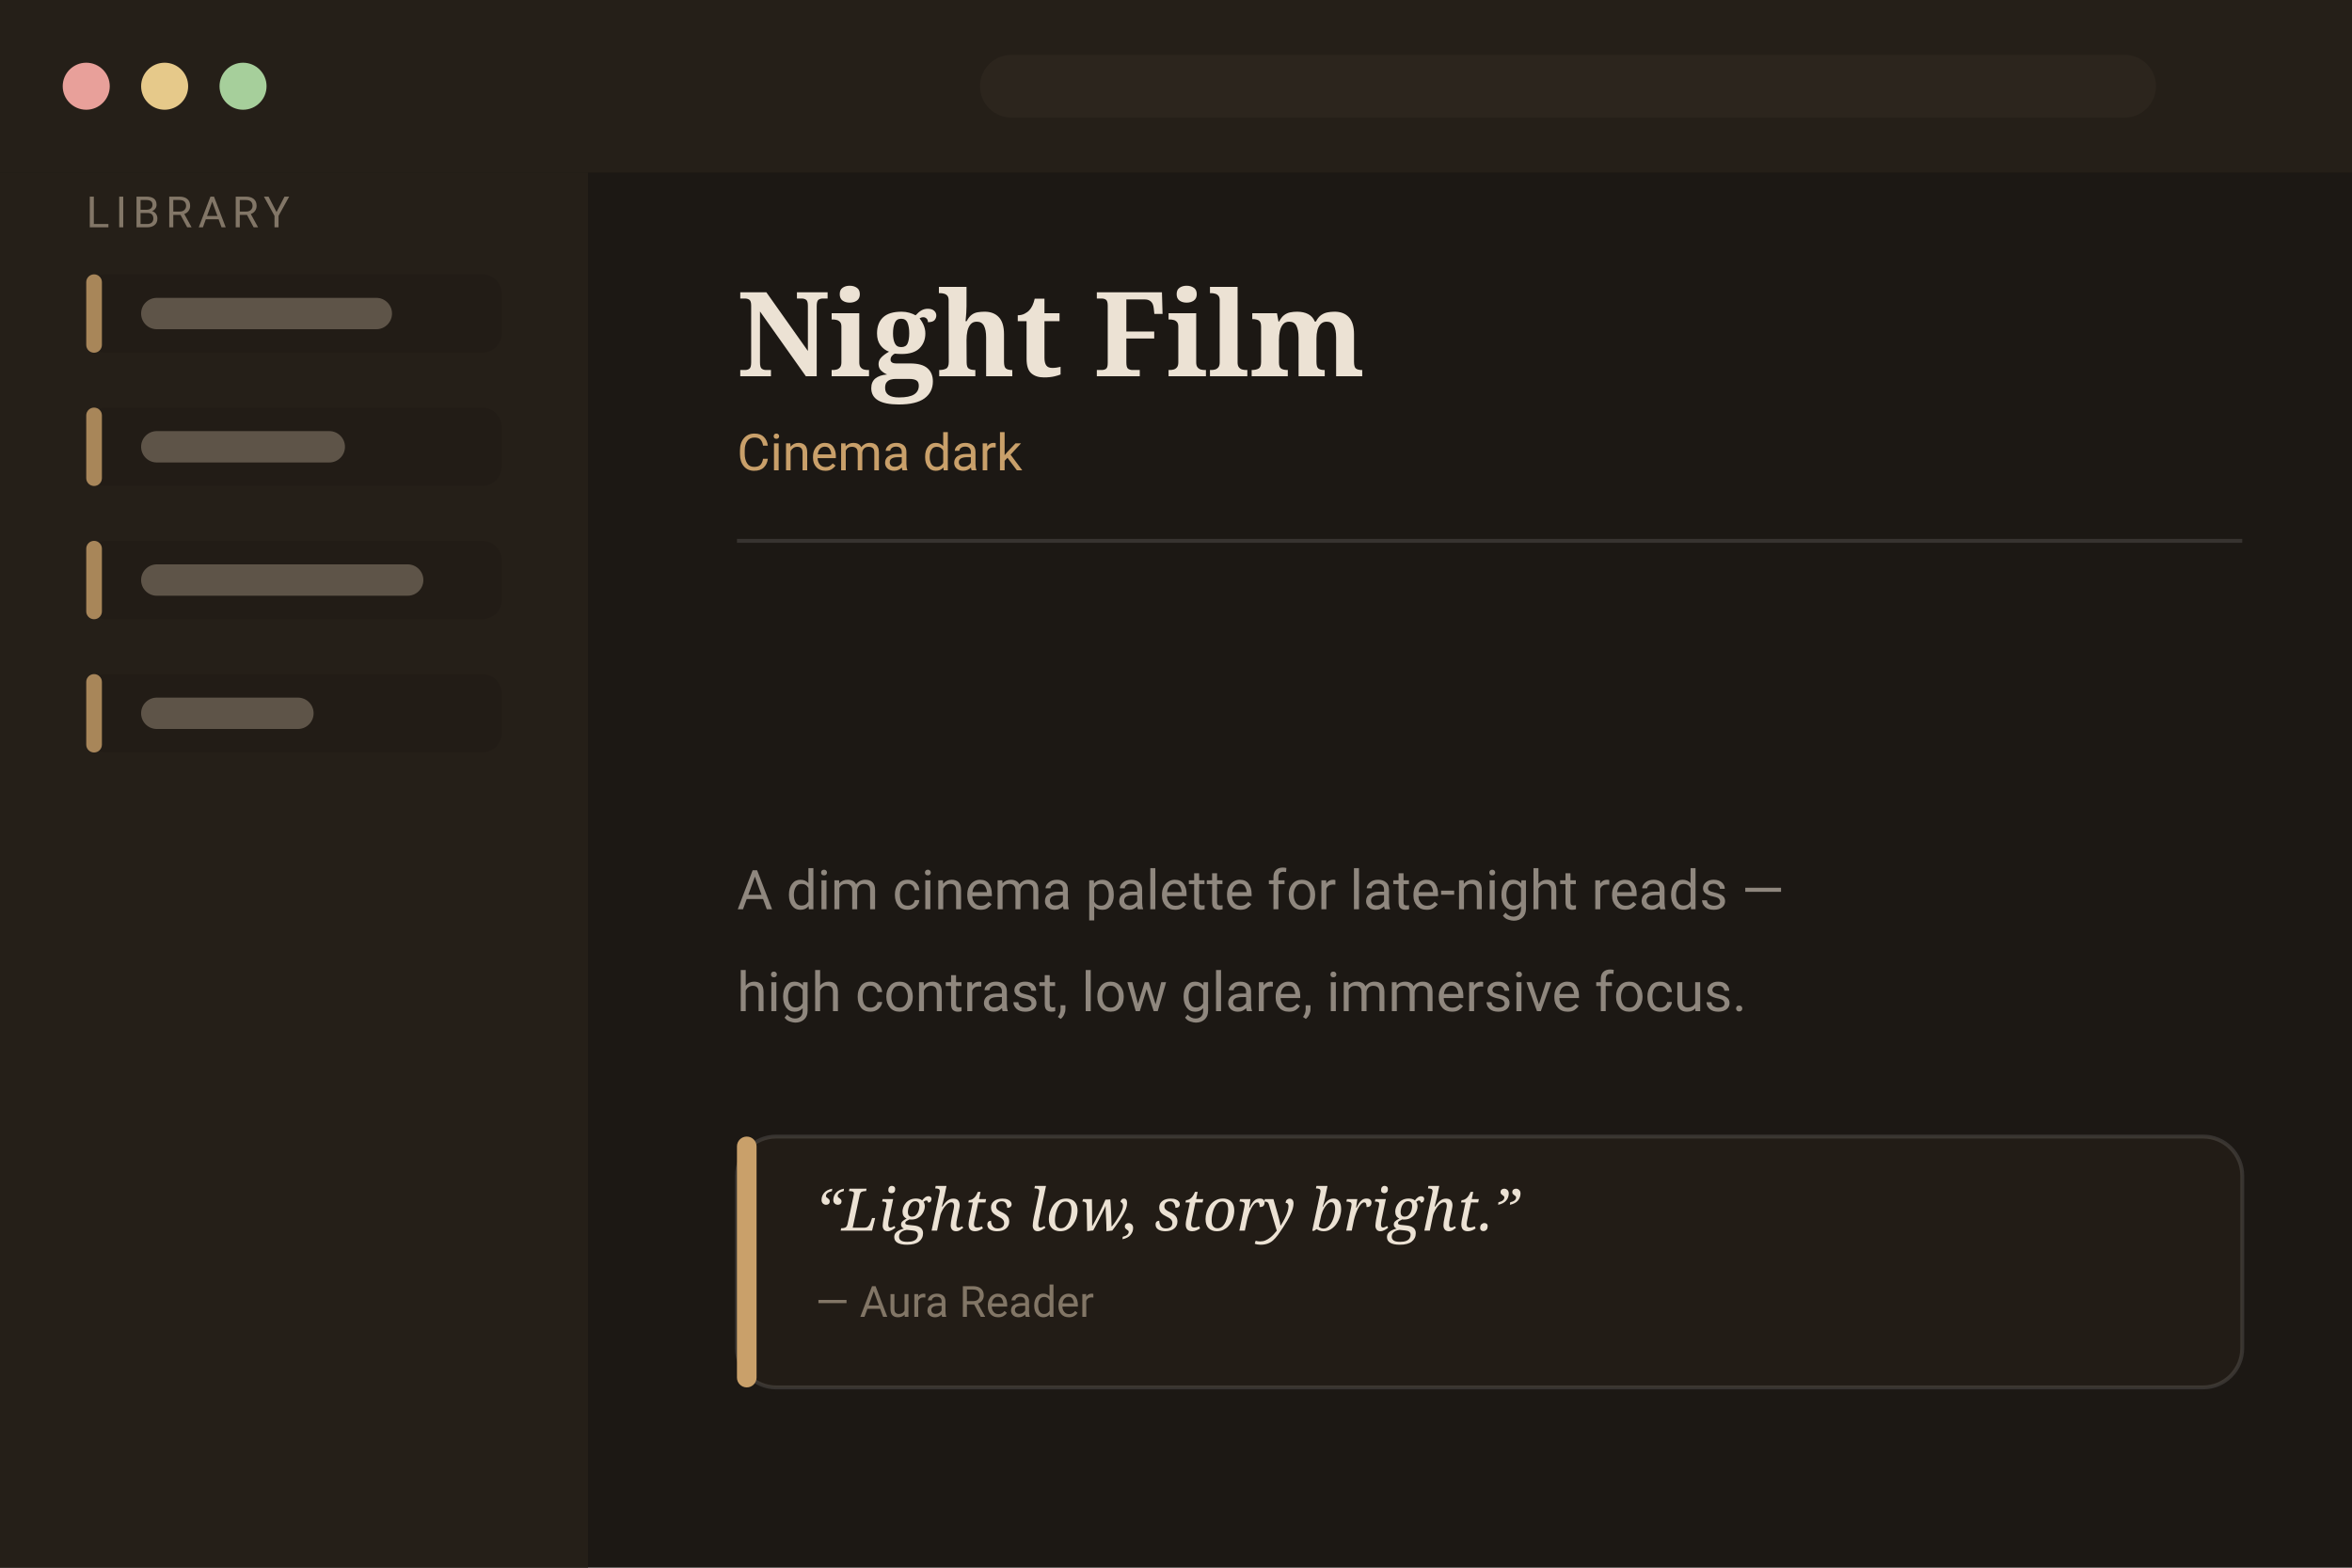
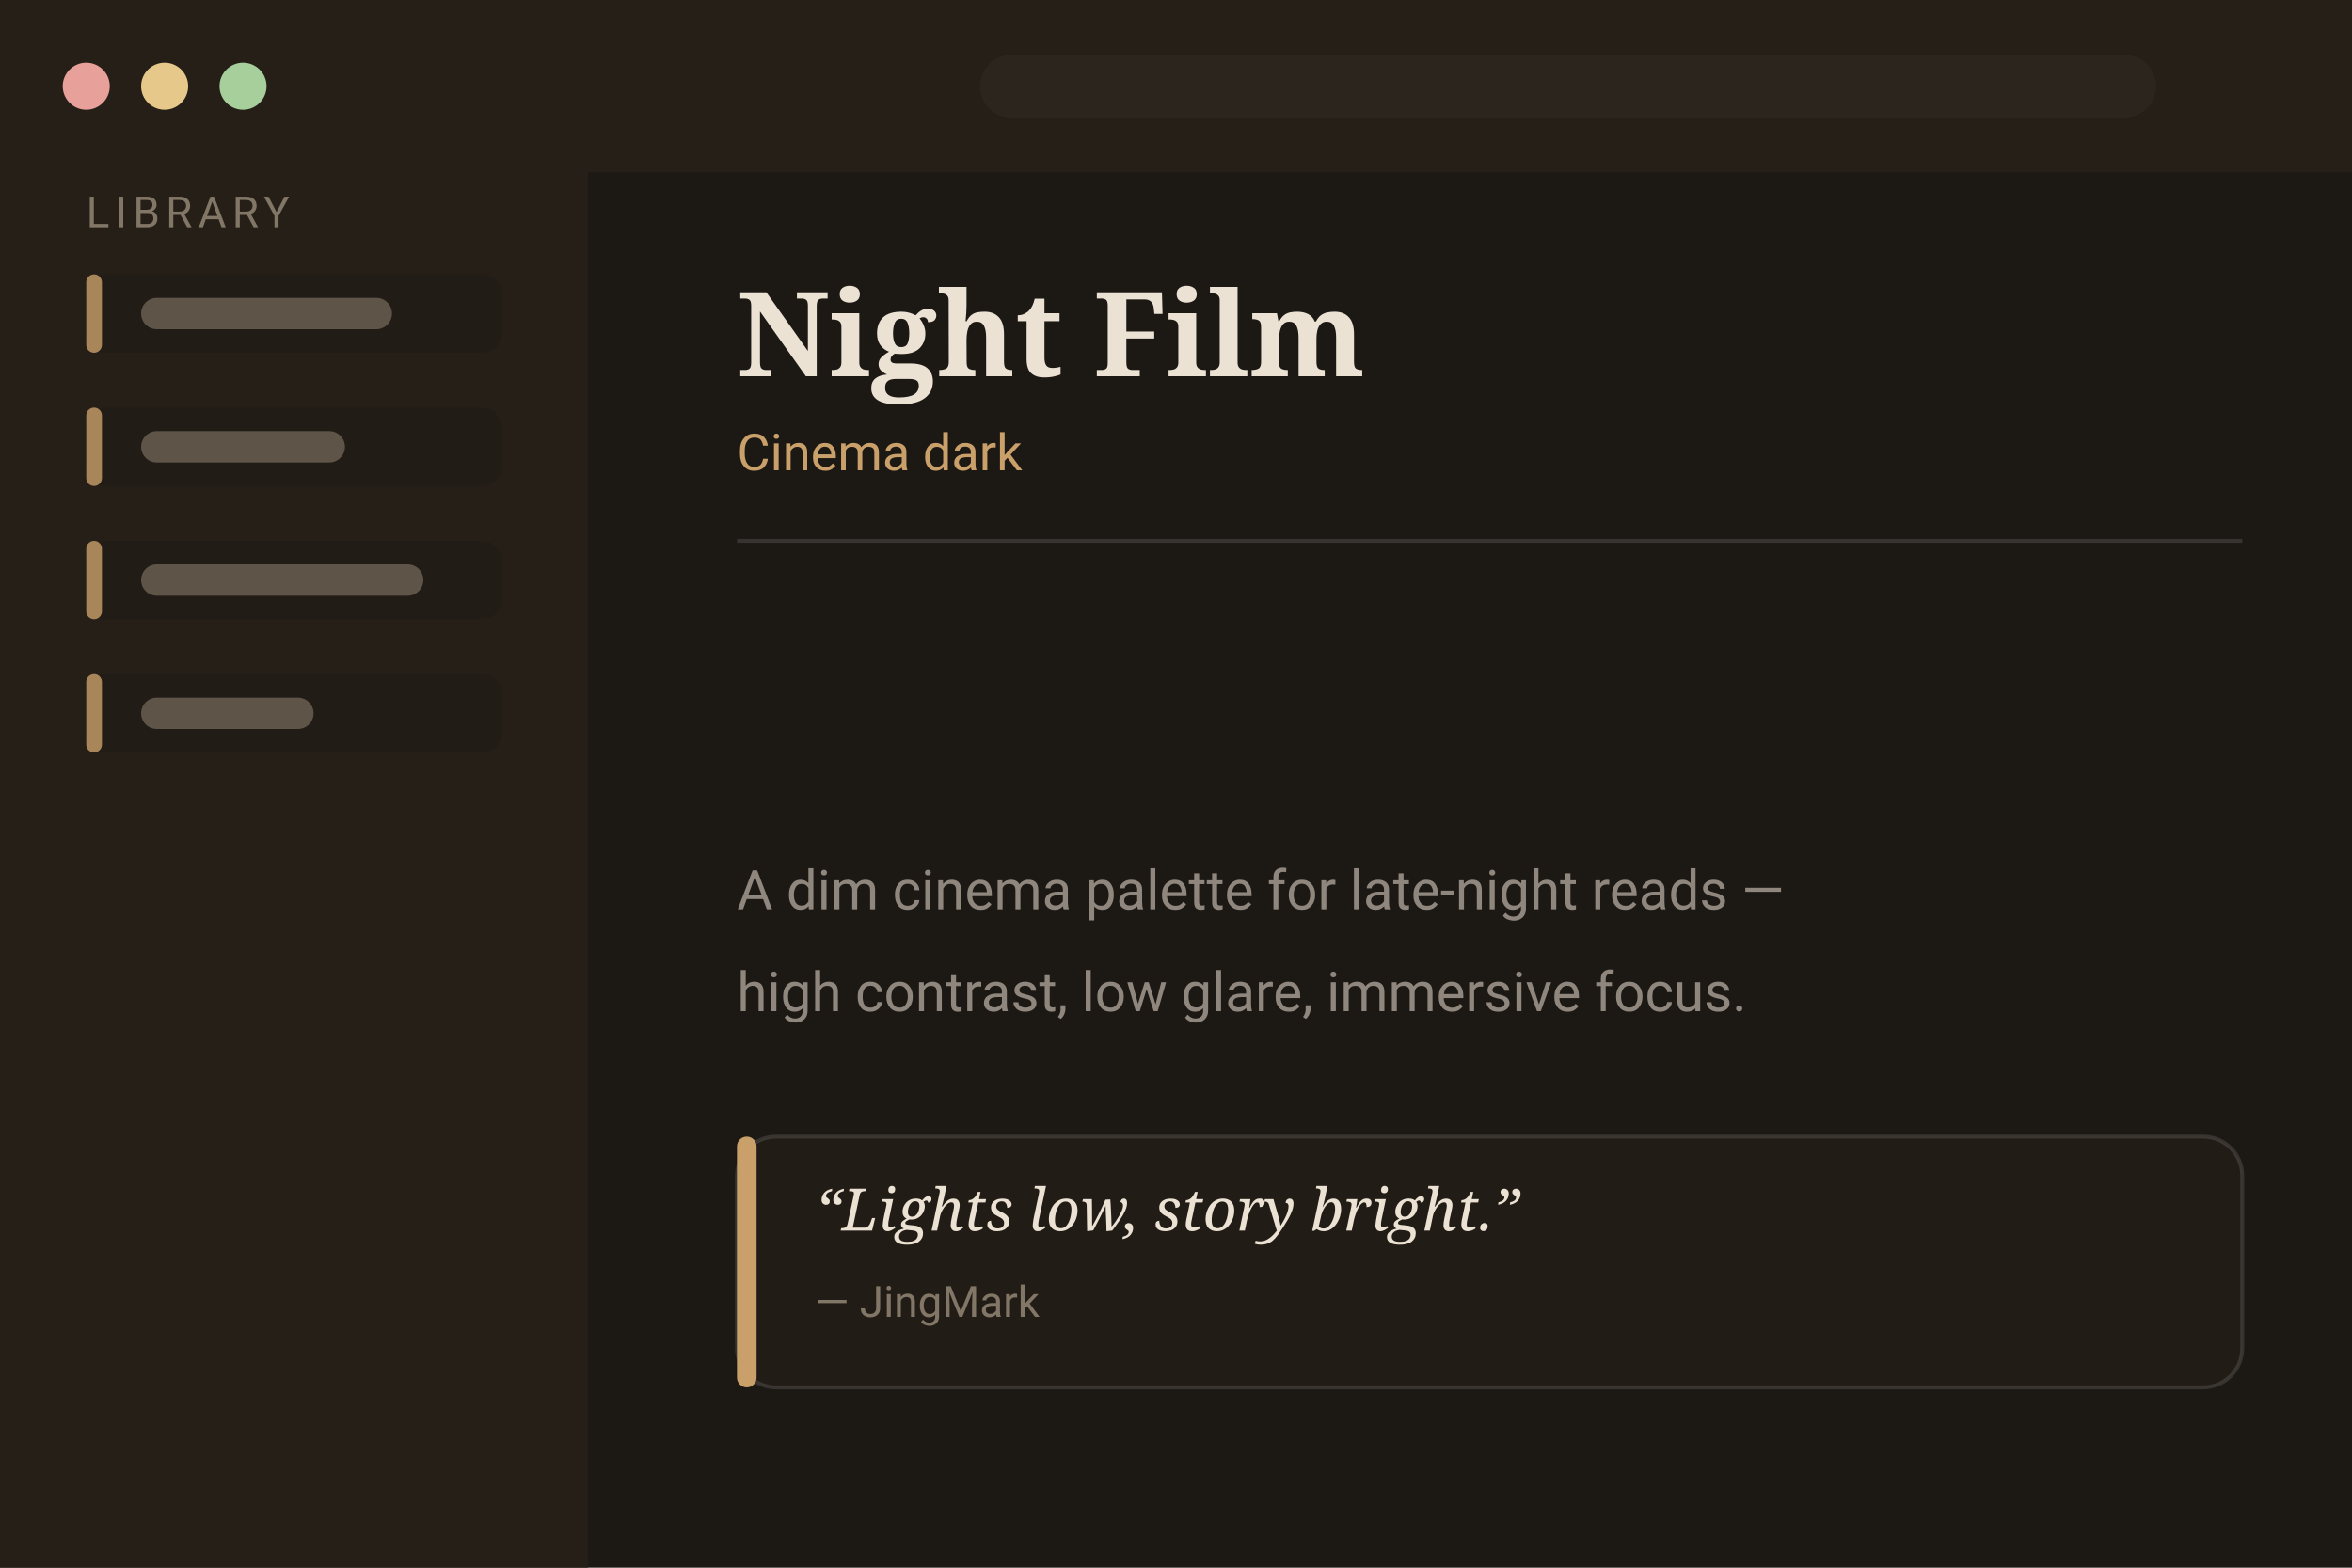
<svg xmlns="http://www.w3.org/2000/svg" viewBox="0 0 600 400" width="600" height="400" font-family="'Segoe UI', Roboto, sans-serif">
  <rect width="600" height="400" fill="#1c1814" />
  <rect x="0" y="0" width="600" height="44" fill="#251f18" />
  <circle cx="22" cy="22" r="6" fill="#e8a09a" />
  <circle cx="42" cy="22" r="6" fill="#e6c98a" />
  <circle cx="62" cy="22" r="6" fill="#a6cf9b" />
  <rect x="250" y="14" width="300" height="16" rx="8" fill="#2c251d" />
  <rect x="0" y="44" width="150" height="356" fill="#251f18" />
  <text x="22" y="58" font-family="'Segoe UI', Roboto, sans-serif" font-size="11" letter-spacing="1.5" fill="#9a8c7a" opacity=".8">LIBRARY</text>
  <rect x="22" y="70" width="106" height="20" rx="5" fill="#221c16" />
  <rect x="22" y="70" width="4" height="20" rx="2" fill="#c9a06a" opacity=".8" />
  <rect x="36" y="76" width="64" height="8" rx="4" fill="#9a8c7a" opacity=".5" />
  <rect x="22" y="104" width="106" height="20" rx="5" fill="#221c16" />
  <rect x="22" y="104" width="4" height="20" rx="2" fill="#c9a06a" opacity=".8" />
  <rect x="36" y="110" width="52" height="8" rx="4" fill="#9a8c7a" opacity=".5" />
  <rect x="22" y="138" width="106" height="20" rx="5" fill="#221c16" />
  <rect x="22" y="138" width="4" height="20" rx="2" fill="#c9a06a" opacity=".8" />
  <rect x="36" y="144" width="72" height="8" rx="4" fill="#9a8c7a" opacity=".5" />
  <rect x="22" y="172" width="106" height="20" rx="5" fill="#221c16" />
  <rect x="22" y="172" width="4" height="20" rx="2" fill="#c9a06a" opacity=".8" />
  <rect x="36" y="178" width="44" height="8" rx="4" fill="#9a8c7a" opacity=".5" />
  <text x="188" y="96" font-family="Georgia, serif" font-size="30" font-weight="700" fill="#ece2d4">Night Film</text>
  <text x="188" y="120" font-family="'Segoe UI', Roboto, sans-serif" font-size="13" fill="#c9a06a">Cinema dark</text>
  <line x1="188" y1="138" x2="572" y2="138" stroke="rgba(255,255,255,.12)" />
  <text x="188" y="232" font-family="'Segoe UI', Roboto, sans-serif" font-size="14" fill="rgba(236,226,212,.55)">A dim cinema palette for late-night reads —</text>
  <text x="188" y="258" font-family="'Segoe UI', Roboto, sans-serif" font-size="14" fill="rgba(236,226,212,.55)">high contrast, low glare, immersive focus.</text>
  <rect x="188" y="290" width="384" height="64" rx="10" fill="#221c16" stroke="rgba(255,255,255,.12)" />
  <rect x="188" y="290" width="5" height="64" rx="2.5" fill="#c9a06a" />
  <text x="208" y="314" font-family="Georgia, serif" font-style="italic" font-size="15" fill="#ece2d4">“Lights low, story bright.”</text>
-   <text x="208" y="336" font-family="'Segoe UI', Roboto, sans-serif" font-size="11" fill="#9a8c7a" opacity=".8">— Aura Reader</text>
+   <text x="208" y="336" font-family="'Segoe UI', Roboto, sans-serif" font-size="11" fill="#9a8c7a" opacity=".8">— JingMark</text>
</svg>
